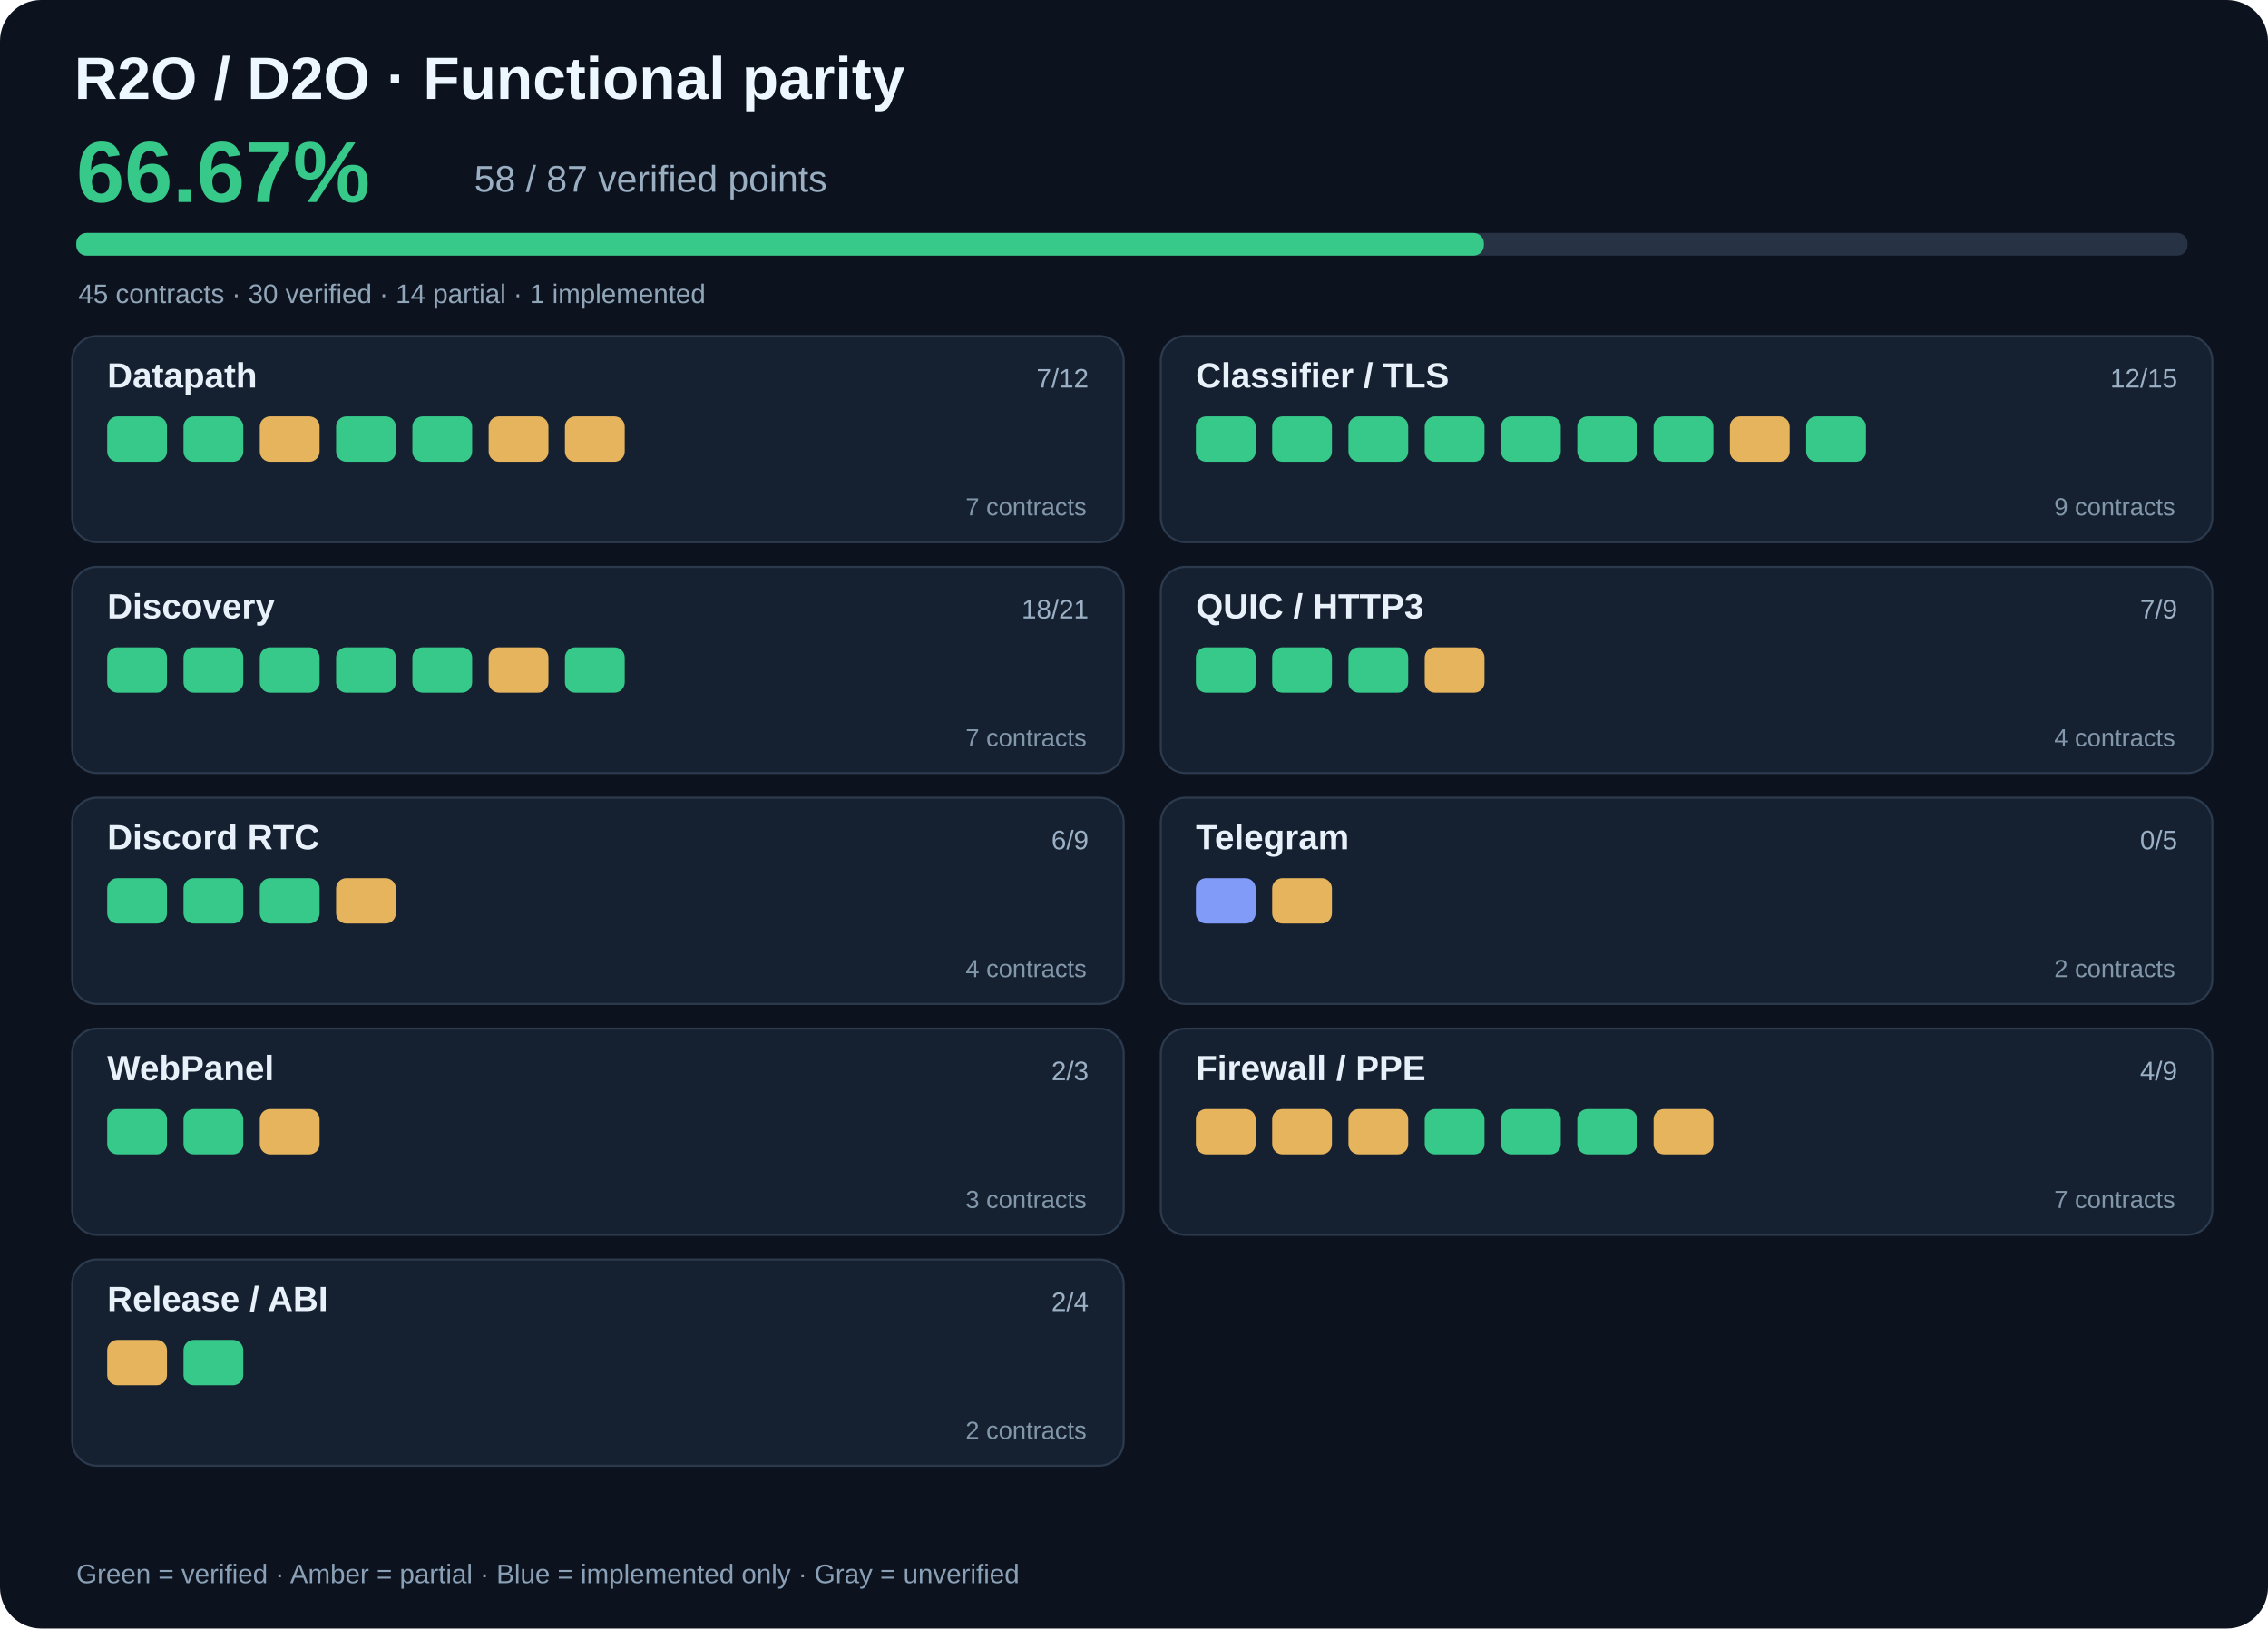
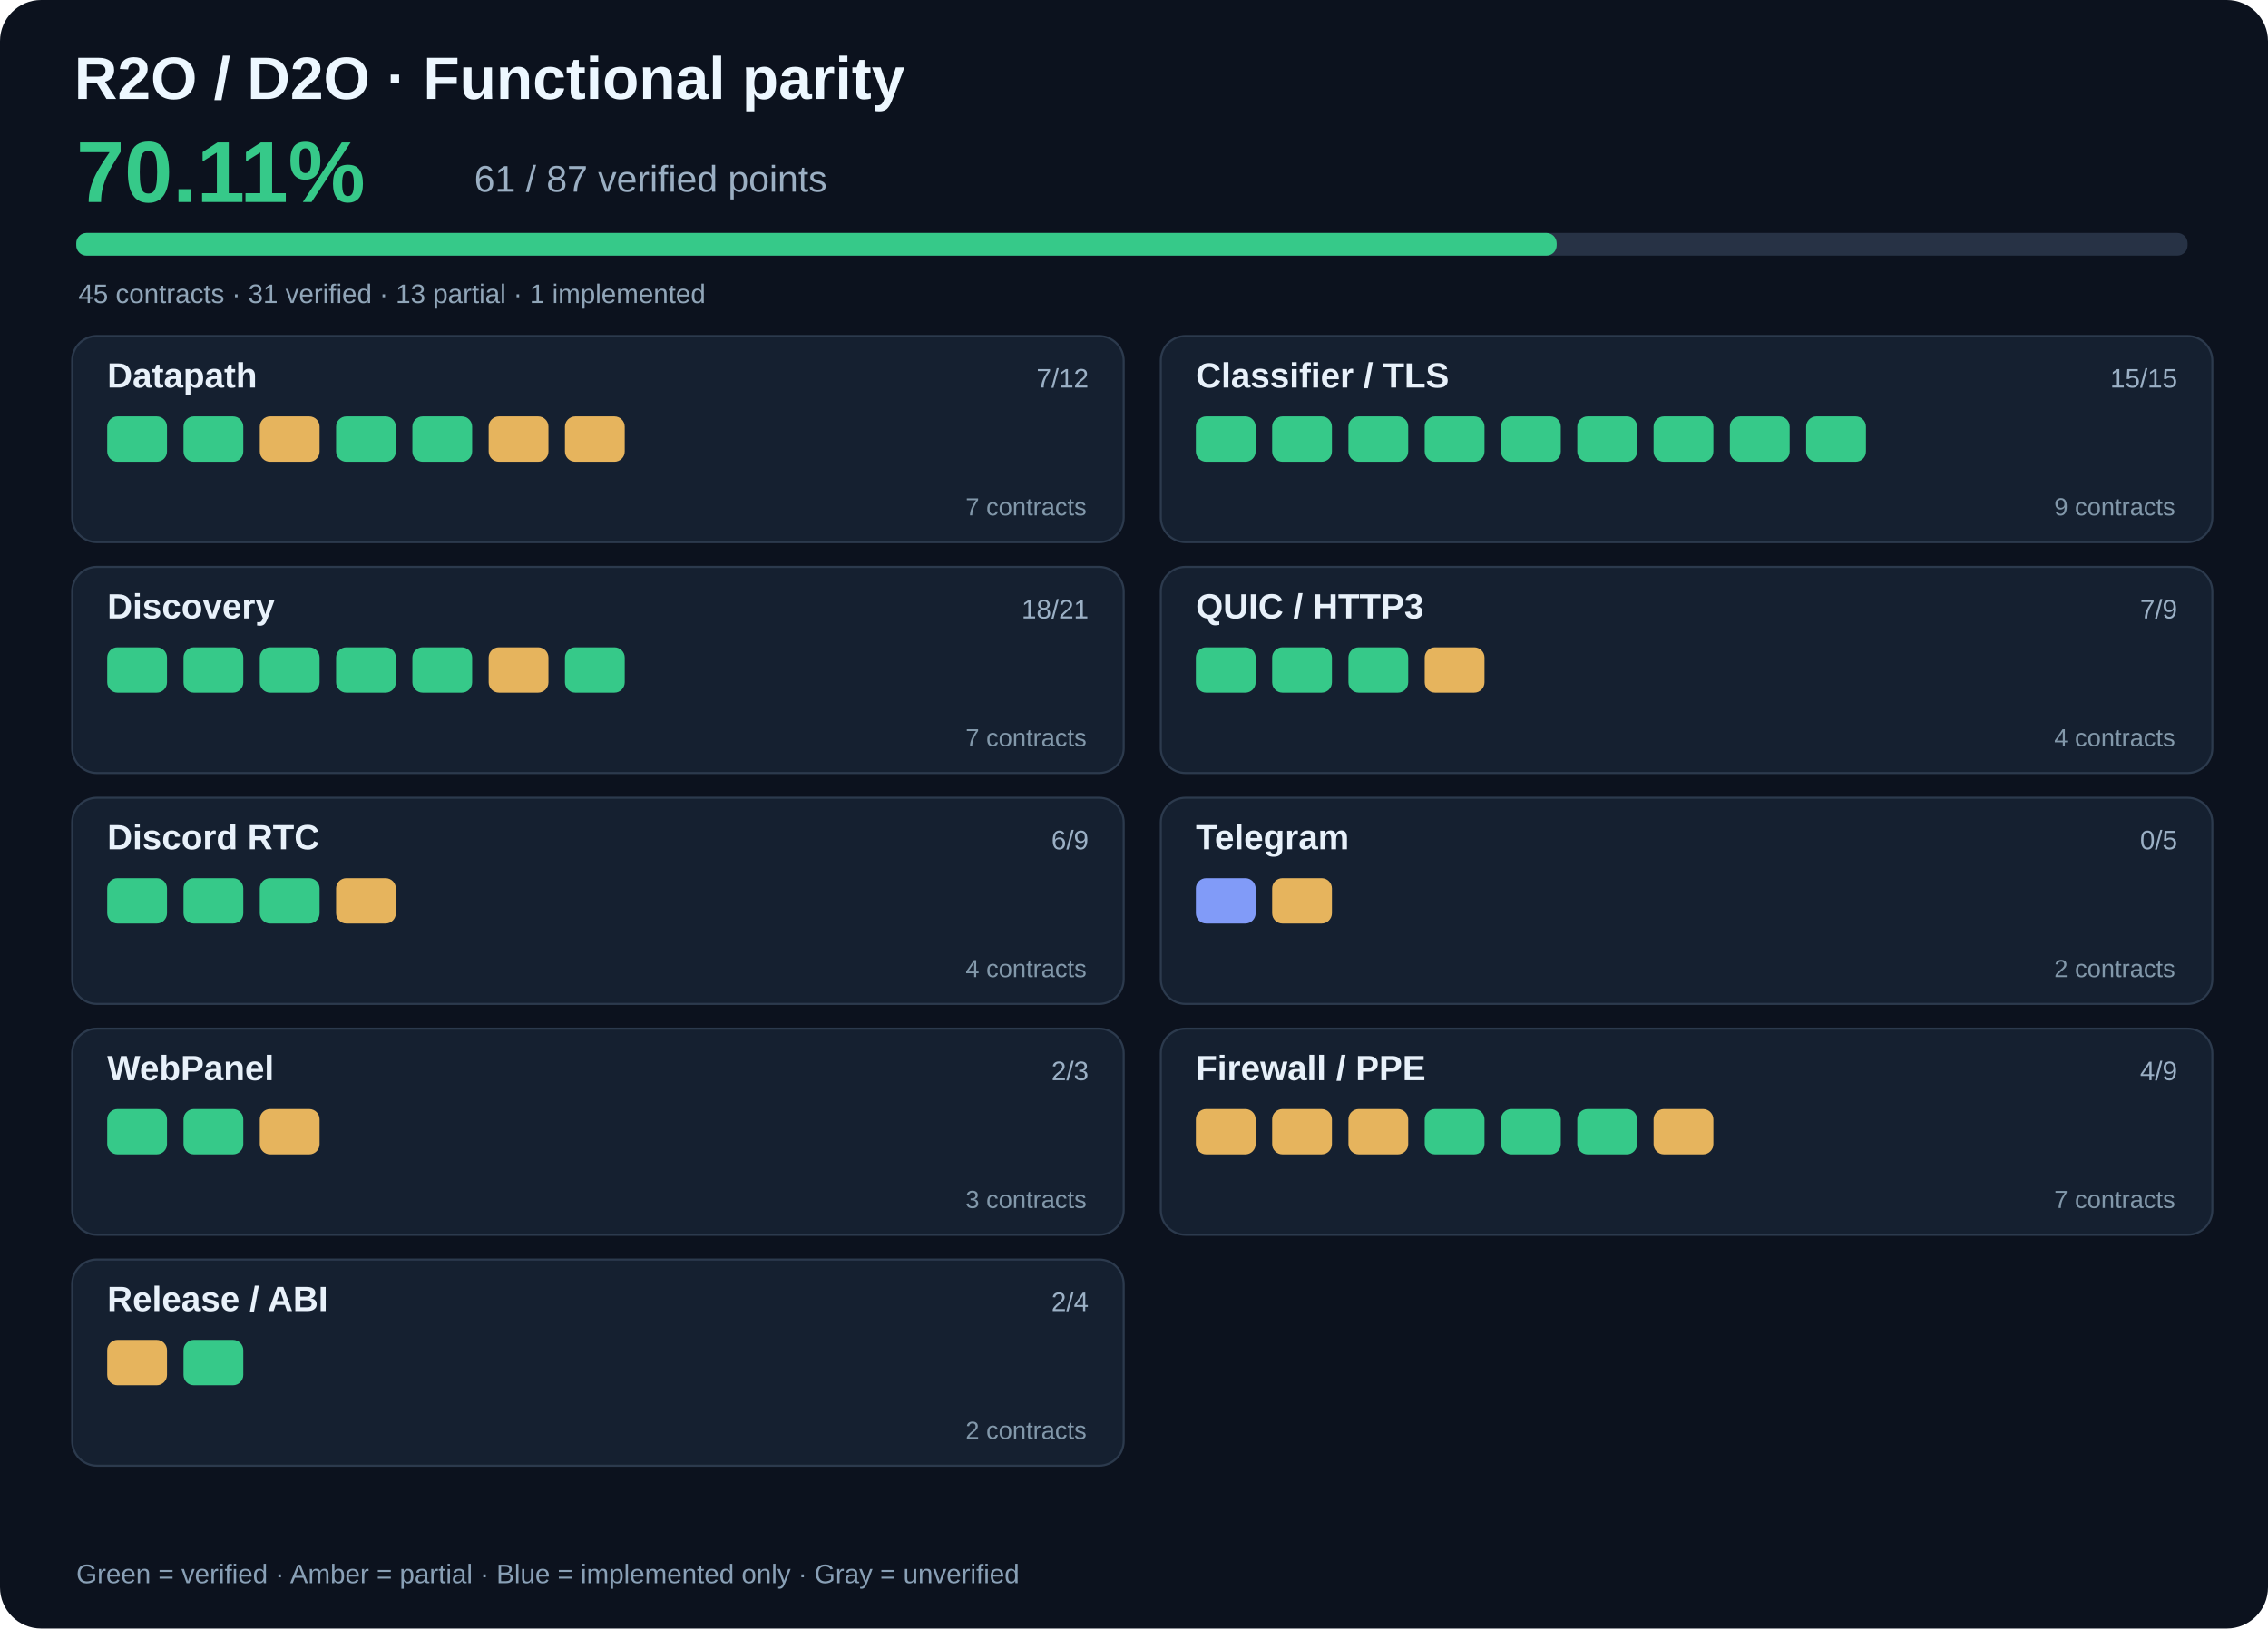
- <svg xmlns="http://www.w3.org/2000/svg" viewBox="0 0 1100 790" width="1100" height="790" role="img" aria-label="R2O parity 66.67%">
+ <svg xmlns="http://www.w3.org/2000/svg" viewBox="0 0 1100 790" width="1100" height="790" role="img" aria-label="R2O parity 70.11%">
  <rect width="1100" height="790" rx="20" fill="#0c121e" />
  <text x="36" y="48" fill="#edf7ff" font-family="Arial,sans-serif" font-size="29" font-weight="700">R2O / D2O · Functional parity</text>
-   <text x="37" y="98" fill="#36c989" font-family="Arial,sans-serif" font-size="42" font-weight="700">66.67%</text>
-   <text x="230" y="93" fill="#9bafc3" font-family="Arial,sans-serif" font-size="18">58 / 87 verified points</text>
+   <text x="37" y="98" fill="#36c989" font-family="Arial,sans-serif" font-size="42" font-weight="700">70.11%</text>
+   <text x="230" y="93" fill="#9bafc3" font-family="Arial,sans-serif" font-size="18">61 / 87 verified points</text>
  <rect x="37" y="113" width="1024" height="11" rx="5" fill="#273245" />
-   <rect x="37" y="113" width="682.7" height="11" rx="5" fill="#36c989" />
-   <text x="38" y="147" fill="#90a5b8" font-family="Arial,sans-serif" font-size="13">45 contracts · 30 verified · 14 partial · 1 implemented</text>
+   <rect x="37" y="113" width="718.0" height="11" rx="5" fill="#36c989" />
+   <text x="38" y="147" fill="#90a5b8" font-family="Arial,sans-serif" font-size="13">45 contracts · 31 verified · 13 partial · 1 implemented</text>
  <rect x="35" y="163" width="510" height="100" rx="12" fill="#152030" stroke="#2c3a4d" />
  <text x="52" y="188" fill="#e8f1fa" font-family="Arial,sans-serif" font-size="17" font-weight="700">Datapath</text>
  <text x="528" y="188" text-anchor="end" fill="#9bb0c5" font-family="Arial,sans-serif" font-size="13">7/12</text>
  <rect x="52" y="202" width="29" height="22" rx="5" fill="#36c989" />
  <rect x="89" y="202" width="29" height="22" rx="5" fill="#36c989" />
  <rect x="126" y="202" width="29" height="22" rx="5" fill="#e6b45d" />
  <rect x="163" y="202" width="29" height="22" rx="5" fill="#36c989" />
  <rect x="200" y="202" width="29" height="22" rx="5" fill="#36c989" />
  <rect x="237" y="202" width="29" height="22" rx="5" fill="#e6b45d" />
  <rect x="274" y="202" width="29" height="22" rx="5" fill="#e6b45d" />
  <text x="527" y="250" text-anchor="end" fill="#8298aa" font-family="Arial,sans-serif" font-size="12">7 contracts</text>
  <rect x="563" y="163" width="510" height="100" rx="12" fill="#152030" stroke="#2c3a4d" />
  <text x="580" y="188" fill="#e8f1fa" font-family="Arial,sans-serif" font-size="17" font-weight="700">Classifier / TLS</text>
-   <text x="1056" y="188" text-anchor="end" fill="#9bb0c5" font-family="Arial,sans-serif" font-size="13">12/15</text>
+   <text x="1056" y="188" text-anchor="end" fill="#9bb0c5" font-family="Arial,sans-serif" font-size="13">15/15</text>
  <rect x="580" y="202" width="29" height="22" rx="5" fill="#36c989" />
  <rect x="617" y="202" width="29" height="22" rx="5" fill="#36c989" />
  <rect x="654" y="202" width="29" height="22" rx="5" fill="#36c989" />
  <rect x="691" y="202" width="29" height="22" rx="5" fill="#36c989" />
  <rect x="728" y="202" width="29" height="22" rx="5" fill="#36c989" />
  <rect x="765" y="202" width="29" height="22" rx="5" fill="#36c989" />
  <rect x="802" y="202" width="29" height="22" rx="5" fill="#36c989" />
-   <rect x="839" y="202" width="29" height="22" rx="5" fill="#e6b45d" />
+   <rect x="839" y="202" width="29" height="22" rx="5" fill="#36c989" />
  <rect x="876" y="202" width="29" height="22" rx="5" fill="#36c989" />
  <text x="1055" y="250" text-anchor="end" fill="#8298aa" font-family="Arial,sans-serif" font-size="12">9 contracts</text>
  <rect x="35" y="275" width="510" height="100" rx="12" fill="#152030" stroke="#2c3a4d" />
  <text x="52" y="300" fill="#e8f1fa" font-family="Arial,sans-serif" font-size="17" font-weight="700">Discovery</text>
  <text x="528" y="300" text-anchor="end" fill="#9bb0c5" font-family="Arial,sans-serif" font-size="13">18/21</text>
  <rect x="52" y="314" width="29" height="22" rx="5" fill="#36c989" />
  <rect x="89" y="314" width="29" height="22" rx="5" fill="#36c989" />
  <rect x="126" y="314" width="29" height="22" rx="5" fill="#36c989" />
  <rect x="163" y="314" width="29" height="22" rx="5" fill="#36c989" />
  <rect x="200" y="314" width="29" height="22" rx="5" fill="#36c989" />
  <rect x="237" y="314" width="29" height="22" rx="5" fill="#e6b45d" />
  <rect x="274" y="314" width="29" height="22" rx="5" fill="#36c989" />
  <text x="527" y="362" text-anchor="end" fill="#8298aa" font-family="Arial,sans-serif" font-size="12">7 contracts</text>
  <rect x="563" y="275" width="510" height="100" rx="12" fill="#152030" stroke="#2c3a4d" />
  <text x="580" y="300" fill="#e8f1fa" font-family="Arial,sans-serif" font-size="17" font-weight="700">QUIC / HTTP3</text>
  <text x="1056" y="300" text-anchor="end" fill="#9bb0c5" font-family="Arial,sans-serif" font-size="13">7/9</text>
  <rect x="580" y="314" width="29" height="22" rx="5" fill="#36c989" />
  <rect x="617" y="314" width="29" height="22" rx="5" fill="#36c989" />
  <rect x="654" y="314" width="29" height="22" rx="5" fill="#36c989" />
  <rect x="691" y="314" width="29" height="22" rx="5" fill="#e6b45d" />
  <text x="1055" y="362" text-anchor="end" fill="#8298aa" font-family="Arial,sans-serif" font-size="12">4 contracts</text>
  <rect x="35" y="387" width="510" height="100" rx="12" fill="#152030" stroke="#2c3a4d" />
  <text x="52" y="412" fill="#e8f1fa" font-family="Arial,sans-serif" font-size="17" font-weight="700">Discord RTC</text>
  <text x="528" y="412" text-anchor="end" fill="#9bb0c5" font-family="Arial,sans-serif" font-size="13">6/9</text>
  <rect x="52" y="426" width="29" height="22" rx="5" fill="#36c989" />
  <rect x="89" y="426" width="29" height="22" rx="5" fill="#36c989" />
  <rect x="126" y="426" width="29" height="22" rx="5" fill="#36c989" />
  <rect x="163" y="426" width="29" height="22" rx="5" fill="#e6b45d" />
  <text x="527" y="474" text-anchor="end" fill="#8298aa" font-family="Arial,sans-serif" font-size="12">4 contracts</text>
  <rect x="563" y="387" width="510" height="100" rx="12" fill="#152030" stroke="#2c3a4d" />
  <text x="580" y="412" fill="#e8f1fa" font-family="Arial,sans-serif" font-size="17" font-weight="700">Telegram</text>
  <text x="1056" y="412" text-anchor="end" fill="#9bb0c5" font-family="Arial,sans-serif" font-size="13">0/5</text>
  <rect x="580" y="426" width="29" height="22" rx="5" fill="#819bf8" />
  <rect x="617" y="426" width="29" height="22" rx="5" fill="#e6b45d" />
  <text x="1055" y="474" text-anchor="end" fill="#8298aa" font-family="Arial,sans-serif" font-size="12">2 contracts</text>
  <rect x="35" y="499" width="510" height="100" rx="12" fill="#152030" stroke="#2c3a4d" />
  <text x="52" y="524" fill="#e8f1fa" font-family="Arial,sans-serif" font-size="17" font-weight="700">WebPanel</text>
  <text x="528" y="524" text-anchor="end" fill="#9bb0c5" font-family="Arial,sans-serif" font-size="13">2/3</text>
  <rect x="52" y="538" width="29" height="22" rx="5" fill="#36c989" />
  <rect x="89" y="538" width="29" height="22" rx="5" fill="#36c989" />
  <rect x="126" y="538" width="29" height="22" rx="5" fill="#e6b45d" />
  <text x="527" y="586" text-anchor="end" fill="#8298aa" font-family="Arial,sans-serif" font-size="12">3 contracts</text>
  <rect x="563" y="499" width="510" height="100" rx="12" fill="#152030" stroke="#2c3a4d" />
  <text x="580" y="524" fill="#e8f1fa" font-family="Arial,sans-serif" font-size="17" font-weight="700">Firewall / PPE</text>
  <text x="1056" y="524" text-anchor="end" fill="#9bb0c5" font-family="Arial,sans-serif" font-size="13">4/9</text>
  <rect x="580" y="538" width="29" height="22" rx="5" fill="#e6b45d" />
  <rect x="617" y="538" width="29" height="22" rx="5" fill="#e6b45d" />
  <rect x="654" y="538" width="29" height="22" rx="5" fill="#e6b45d" />
  <rect x="691" y="538" width="29" height="22" rx="5" fill="#36c989" />
  <rect x="728" y="538" width="29" height="22" rx="5" fill="#36c989" />
  <rect x="765" y="538" width="29" height="22" rx="5" fill="#36c989" />
  <rect x="802" y="538" width="29" height="22" rx="5" fill="#e6b45d" />
  <text x="1055" y="586" text-anchor="end" fill="#8298aa" font-family="Arial,sans-serif" font-size="12">7 contracts</text>
  <rect x="35" y="611" width="510" height="100" rx="12" fill="#152030" stroke="#2c3a4d" />
  <text x="52" y="636" fill="#e8f1fa" font-family="Arial,sans-serif" font-size="17" font-weight="700">Release / ABI</text>
  <text x="528" y="636" text-anchor="end" fill="#9bb0c5" font-family="Arial,sans-serif" font-size="13">2/4</text>
  <rect x="52" y="650" width="29" height="22" rx="5" fill="#e6b45d" />
  <rect x="89" y="650" width="29" height="22" rx="5" fill="#36c989" />
  <text x="527" y="698" text-anchor="end" fill="#8298aa" font-family="Arial,sans-serif" font-size="12">2 contracts</text>
  <text x="37" y="768" fill="#89a0b6" font-family="Arial,sans-serif" font-size="13">Green = verified · Amber = partial · Blue = implemented only · Gray = unverified</text>
</svg>
